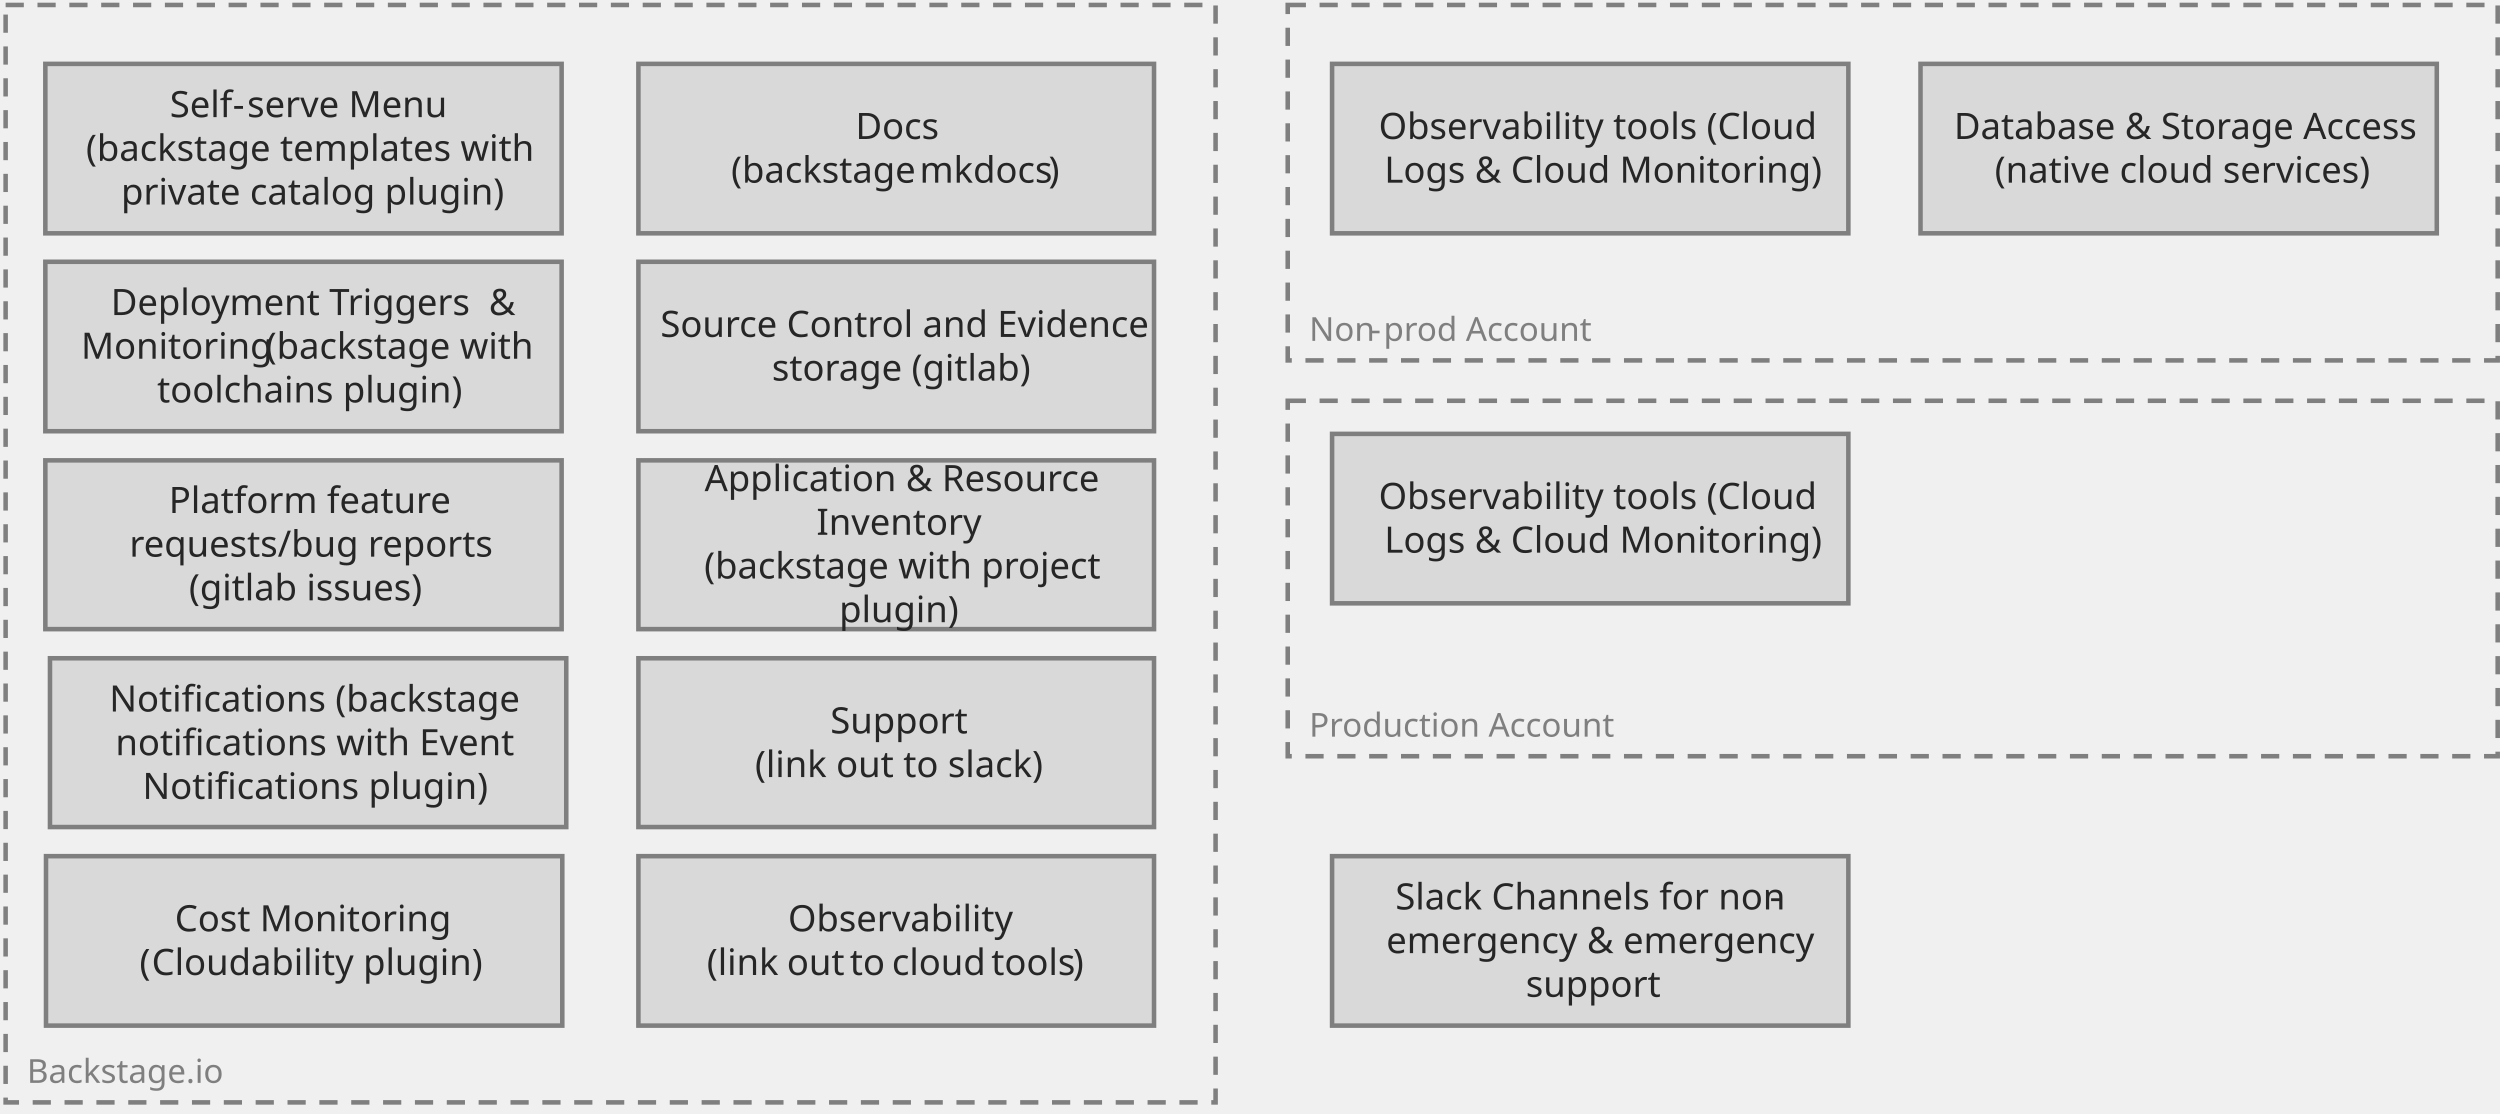
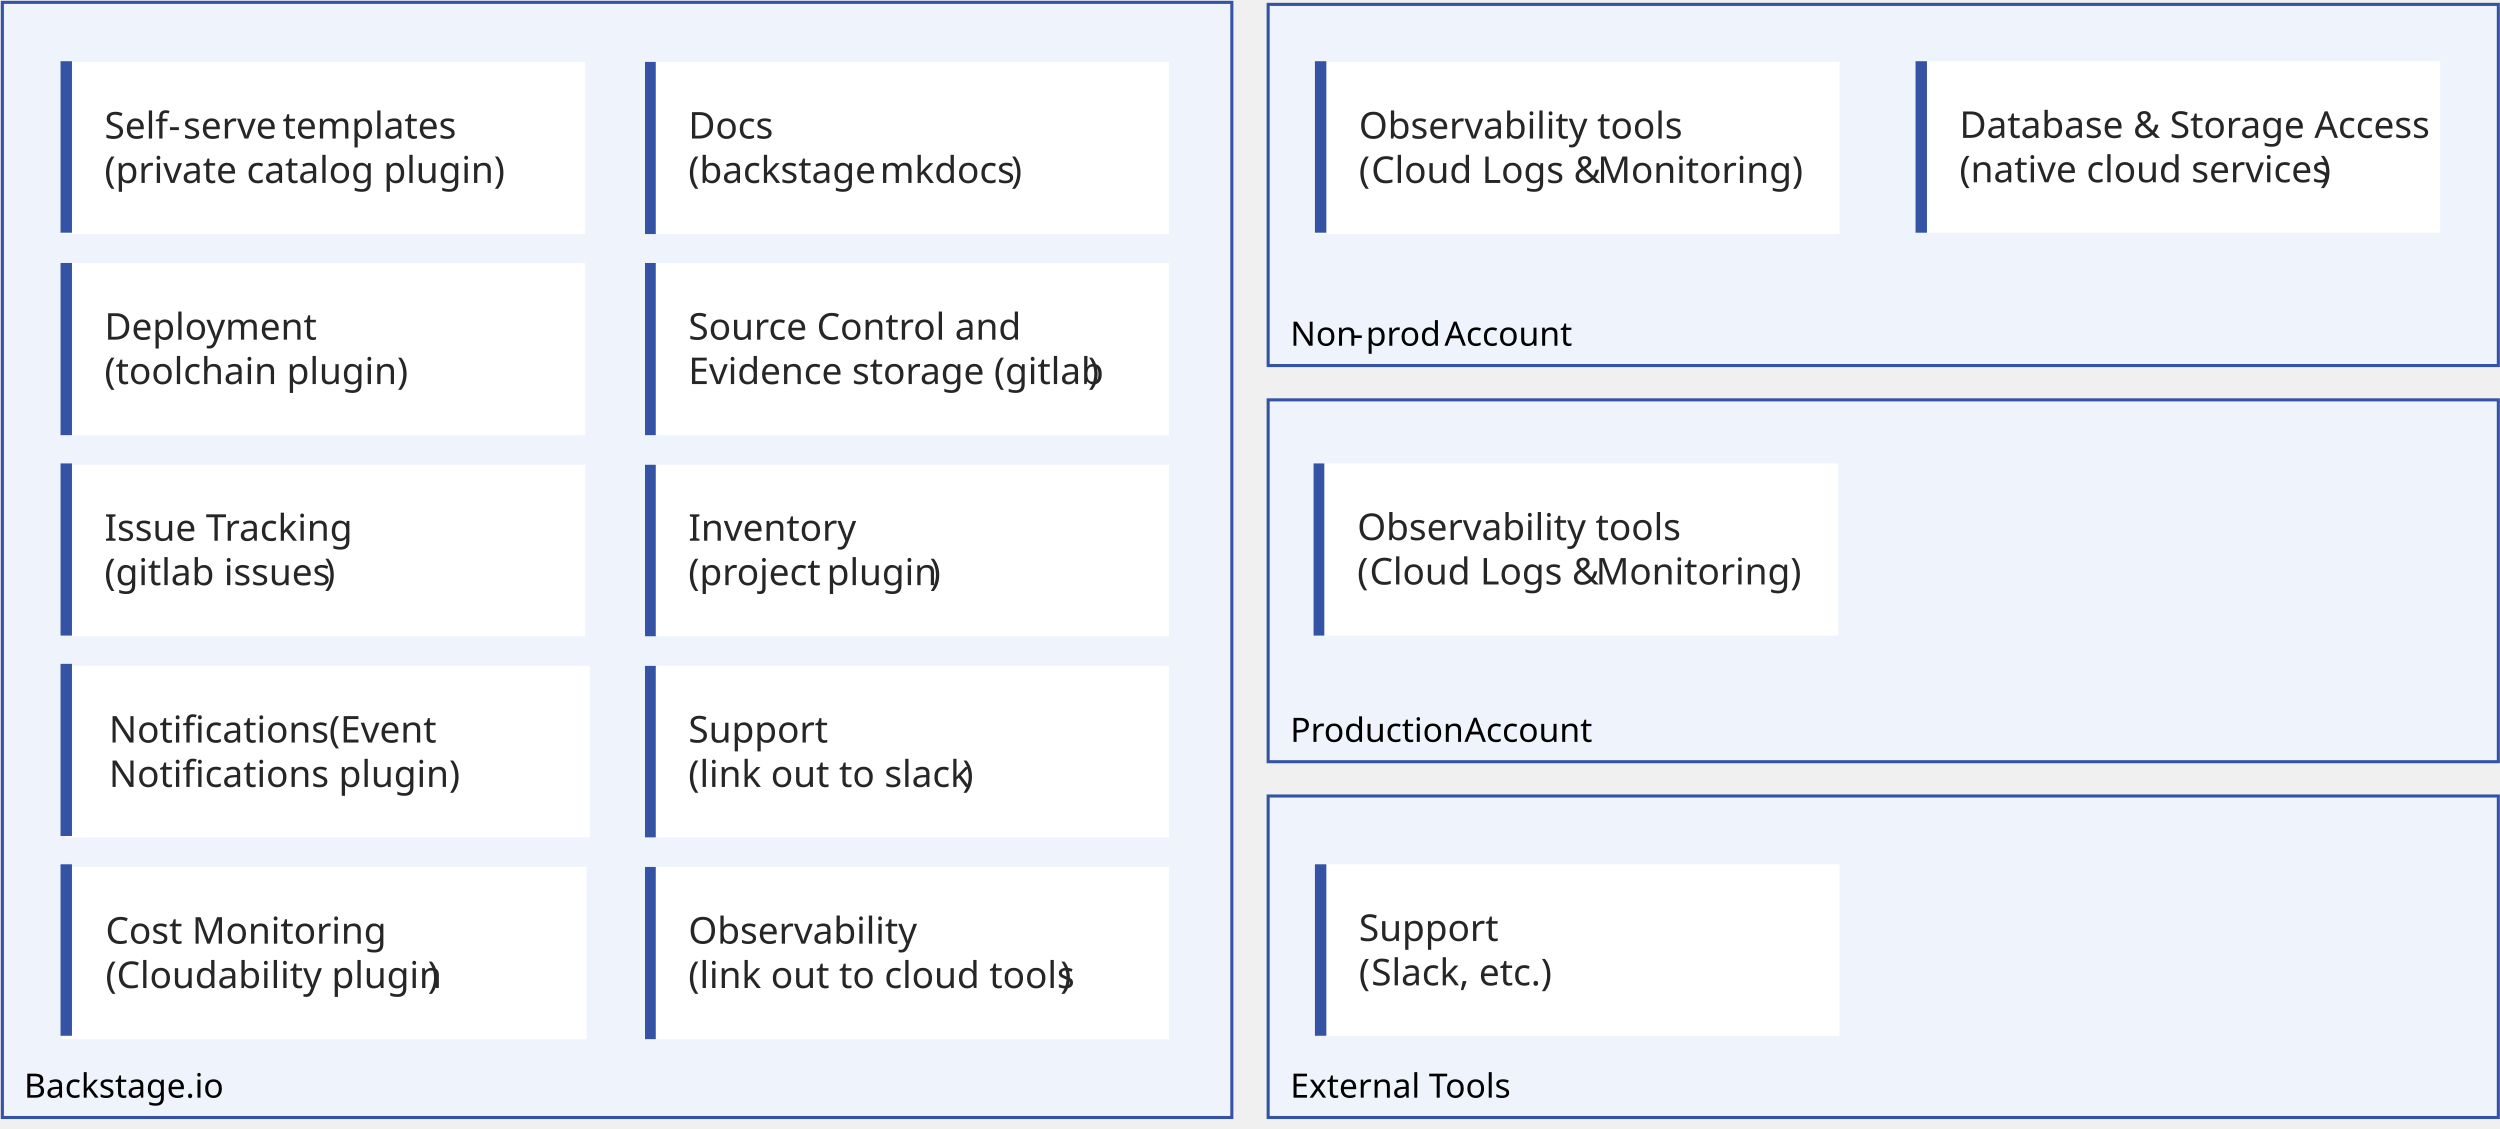
- <svg xmlns="http://www.w3.org/2000/svg" width="3777" height="1682" xml:space="preserve" overflow="hidden">
-   <g transform="translate(-242 -678)">
+ <svg xmlns="http://www.w3.org/2000/svg" width="3717" height="1678" xml:space="preserve" overflow="hidden">
+   <g transform="translate(-247 -682)">
    <g>
-       <rect x="310.5" y="774.5" width="780" height="256" stroke="#7F7F7F" stroke-width="6.875" stroke-linecap="butt" stroke-linejoin="miter" stroke-miterlimit="8" stroke-opacity="1" fill="#D9D9D9" fill-opacity="1" />
-       <text fill="#262626" fill-opacity="1" font-family="IBM Plex Sans,IBM Plex Sans_MSFontService,sans-serif" font-style="normal" font-variant="normal" font-weight="400" font-stretch="normal" font-size="55" text-anchor="start" direction="ltr" writing-mode="lr-tb" unicode-bidi="normal" text-decoration="none" transform="matrix(1 0 0 1 498.523 855)">Self</text>
-       <text fill="#262626" fill-opacity="1" font-family="IBM Plex Sans,IBM Plex Sans_MSFontService,sans-serif" font-style="normal" font-variant="normal" font-weight="400" font-stretch="normal" font-size="55" text-anchor="start" direction="ltr" writing-mode="lr-tb" unicode-bidi="normal" text-decoration="none" transform="matrix(1 0 0 1 593.627 855)">-</text>
-       <text fill="#262626" fill-opacity="1" font-family="IBM Plex Sans,IBM Plex Sans_MSFontService,sans-serif" font-style="normal" font-variant="normal" font-weight="400" font-stretch="normal" font-size="55" text-anchor="start" direction="ltr" writing-mode="lr-tb" unicode-bidi="normal" text-decoration="none" transform="matrix(1 0 0 1 615.398 855)">serve Menu</text>
-       <text fill="#262626" fill-opacity="1" font-family="IBM Plex Sans,IBM Plex Sans_MSFontService,sans-serif" font-style="normal" font-variant="normal" font-weight="400" font-stretch="normal" font-size="55" text-anchor="start" direction="ltr" writing-mode="lr-tb" unicode-bidi="normal" text-decoration="none" transform="matrix(1 0 0 1 371.908 921)">(backstage templates with </text>
-       <text fill="#262626" fill-opacity="1" font-family="IBM Plex Sans,IBM Plex Sans_MSFontService,sans-serif" font-style="normal" font-variant="normal" font-weight="400" font-stretch="normal" font-size="55" text-anchor="start" direction="ltr" writing-mode="lr-tb" unicode-bidi="normal" text-decoration="none" transform="matrix(1 0 0 1 424.914 987)">private catalog plugin)</text>
-       <rect x="310.5" y="1073.5" width="780" height="256" stroke="#7F7F7F" stroke-width="6.875" stroke-linecap="butt" stroke-linejoin="miter" stroke-miterlimit="8" stroke-opacity="1" fill="#D9D9D9" fill-opacity="1" />
-       <text fill="#262626" fill-opacity="1" font-family="IBM Plex Sans,IBM Plex Sans_MSFontService,sans-serif" font-style="normal" font-variant="normal" font-weight="400" font-stretch="normal" font-size="55" text-anchor="start" direction="ltr" writing-mode="lr-tb" unicode-bidi="normal" text-decoration="none" transform="matrix(1 0 0 1 409.446 1154)">Deployment Triggers  &amp; </text>
-       <text fill="#262626" fill-opacity="1" font-family="IBM Plex Sans,IBM Plex Sans_MSFontService,sans-serif" font-style="normal" font-variant="normal" font-weight="400" font-stretch="normal" font-size="55" text-anchor="start" direction="ltr" writing-mode="lr-tb" unicode-bidi="normal" text-decoration="none" transform="matrix(1 0 0 1 364.46 1220)">Monitoring </text>
-       <text fill="#262626" fill-opacity="1" font-family="IBM Plex Sans,IBM Plex Sans_MSFontService,sans-serif" font-style="normal" font-variant="normal" font-weight="400" font-stretch="normal" font-size="55" text-anchor="start" direction="ltr" writing-mode="lr-tb" unicode-bidi="normal" text-decoration="none" transform="matrix(1 0 0 1 643.471 1220)">(backstage with </text>
-       <text fill="#262626" fill-opacity="1" font-family="IBM Plex Sans,IBM Plex Sans_MSFontService,sans-serif" font-style="normal" font-variant="normal" font-weight="400" font-stretch="normal" font-size="55" text-anchor="start" direction="ltr" writing-mode="lr-tb" unicode-bidi="normal" text-decoration="none" transform="matrix(1 0 0 1 479.342 1286)">toolchains plugin)</text>
-       <rect x="317.5" y="1672.5" width="780" height="255" stroke="#7F7F7F" stroke-width="6.875" stroke-linecap="butt" stroke-linejoin="miter" stroke-miterlimit="8" stroke-opacity="1" fill="#D9D9D9" fill-opacity="1" />
-       <text fill="#262626" fill-opacity="1" font-family="IBM Plex Sans,IBM Plex Sans_MSFontService,sans-serif" font-style="normal" font-variant="normal" font-weight="400" font-stretch="normal" font-size="55" text-anchor="start" direction="ltr" writing-mode="lr-tb" unicode-bidi="normal" text-decoration="none" transform="matrix(1 0 0 1 407.202 1753)">Notifications (backstage </text>
-       <text fill="#262626" fill-opacity="1" font-family="IBM Plex Sans,IBM Plex Sans_MSFontService,sans-serif" font-style="normal" font-variant="normal" font-weight="400" font-stretch="normal" font-size="55" text-anchor="start" direction="ltr" writing-mode="lr-tb" unicode-bidi="normal" text-decoration="none" transform="matrix(1 0 0 1 416.369 1819)">notifications with Event </text>
-       <text fill="#262626" fill-opacity="1" font-family="IBM Plex Sans,IBM Plex Sans_MSFontService,sans-serif" font-style="normal" font-variant="normal" font-weight="400" font-stretch="normal" font-size="55" text-anchor="start" direction="ltr" writing-mode="lr-tb" unicode-bidi="normal" text-decoration="none" transform="matrix(1 0 0 1 457.344 1885)">Notifications plugin)</text>
-       <rect x="1206.5" y="1672.5" width="779" height="255" stroke="#7F7F7F" stroke-width="6.875" stroke-linecap="butt" stroke-linejoin="miter" stroke-miterlimit="8" stroke-opacity="1" fill="#D9D9D9" fill-opacity="1" />
-       <text fill="#262626" fill-opacity="1" font-family="IBM Plex Sans,IBM Plex Sans_MSFontService,sans-serif" font-style="normal" font-variant="normal" font-weight="400" font-stretch="normal" font-size="55" text-anchor="start" direction="ltr" writing-mode="lr-tb" unicode-bidi="normal" text-decoration="none" transform="matrix(1 0 0 1 1496.41 1786)">Support </text>
-       <text fill="#262626" fill-opacity="1" font-family="IBM Plex Sans,IBM Plex Sans_MSFontService,sans-serif" font-style="normal" font-variant="normal" font-weight="400" font-stretch="normal" font-size="55" text-anchor="start" direction="ltr" writing-mode="lr-tb" unicode-bidi="normal" text-decoration="none" transform="matrix(1 0 0 1 1382.67 1852)">(link out to slack)</text>
-       <rect x="1206.5" y="774.5" width="779" height="256" stroke="#7F7F7F" stroke-width="6.875" stroke-linecap="butt" stroke-linejoin="miter" stroke-miterlimit="8" stroke-opacity="1" fill="#D9D9D9" fill-opacity="1" />
-       <text fill="#262626" fill-opacity="1" font-family="IBM Plex Sans,IBM Plex Sans_MSFontService,sans-serif" font-style="normal" font-variant="normal" font-weight="400" font-stretch="normal" font-size="55" text-anchor="start" direction="ltr" writing-mode="lr-tb" unicode-bidi="normal" text-decoration="none" transform="matrix(1 0 0 1 1534.49 888)">Docs </text>
-       <text fill="#262626" fill-opacity="1" font-family="IBM Plex Sans,IBM Plex Sans_MSFontService,sans-serif" font-style="normal" font-variant="normal" font-weight="400" font-stretch="normal" font-size="55" text-anchor="start" direction="ltr" writing-mode="lr-tb" unicode-bidi="normal" text-decoration="none" transform="matrix(1 0 0 1 1346.58 954)">(backstage </text>
-       <text fill="#262626" fill-opacity="1" font-family="IBM Plex Sans,IBM Plex Sans_MSFontService,sans-serif" font-style="normal" font-variant="normal" font-weight="400" font-stretch="normal" font-size="55" text-anchor="start" direction="ltr" writing-mode="lr-tb" unicode-bidi="normal" text-decoration="none" transform="matrix(1 0 0 1 1631.32 954)">mkdocs</text>
-       <text fill="#262626" fill-opacity="1" font-family="IBM Plex Sans,IBM Plex Sans_MSFontService,sans-serif" font-style="normal" font-variant="normal" font-weight="400" font-stretch="normal" font-size="55" text-anchor="start" direction="ltr" writing-mode="lr-tb" unicode-bidi="normal" text-decoration="none" transform="matrix(1 0 0 1 1826.11 954)">)</text>
-       <rect x="310.5" y="1373.5" width="780" height="255" stroke="#7F7F7F" stroke-width="6.875" stroke-linecap="butt" stroke-linejoin="miter" stroke-miterlimit="8" stroke-opacity="1" fill="#D9D9D9" fill-opacity="1" />
-       <text fill="#262626" fill-opacity="1" font-family="IBM Plex Sans,IBM Plex Sans_MSFontService,sans-serif" font-style="normal" font-variant="normal" font-weight="400" font-stretch="normal" font-size="55" text-anchor="start" direction="ltr" writing-mode="lr-tb" unicode-bidi="normal" text-decoration="none" transform="matrix(1 0 0 1 497.09 1453)">Platform feature </text>
-       <text fill="#262626" fill-opacity="1" font-family="IBM Plex Sans,IBM Plex Sans_MSFontService,sans-serif" font-style="normal" font-variant="normal" font-weight="400" font-stretch="normal" font-size="55" text-anchor="start" direction="ltr" writing-mode="lr-tb" unicode-bidi="normal" text-decoration="none" transform="matrix(1 0 0 1 437.507 1519)">requests/bug reports </text>
-       <text fill="#262626" fill-opacity="1" font-family="IBM Plex Sans,IBM Plex Sans_MSFontService,sans-serif" font-style="normal" font-variant="normal" font-weight="400" font-stretch="normal" font-size="55" text-anchor="start" direction="ltr" writing-mode="lr-tb" unicode-bidi="normal" text-decoration="none" transform="matrix(1 0 0 1 527.455 1585)">(gitlab issues)</text>
-       <rect x="1206.5" y="1073.5" width="779" height="256" stroke="#7F7F7F" stroke-width="6.875" stroke-linecap="butt" stroke-linejoin="miter" stroke-miterlimit="8" stroke-opacity="1" fill="#D9D9D9" fill-opacity="1" />
-       <text fill="#262626" fill-opacity="1" font-family="IBM Plex Sans,IBM Plex Sans_MSFontService,sans-serif" font-style="normal" font-variant="normal" font-weight="400" font-stretch="normal" font-size="55" text-anchor="start" direction="ltr" writing-mode="lr-tb" unicode-bidi="normal" text-decoration="none" transform="matrix(1 0 0 1 1239.73 1187)">Source Control and Evidence </text>
-       <text fill="#262626" fill-opacity="1" font-family="IBM Plex Sans,IBM Plex Sans_MSFontService,sans-serif" font-style="normal" font-variant="normal" font-weight="400" font-stretch="normal" font-size="55" text-anchor="start" direction="ltr" writing-mode="lr-tb" unicode-bidi="normal" text-decoration="none" transform="matrix(1 0 0 1 1408.17 1253)">storage (gitlab)</text>
-       <rect x="2254.5" y="774.5" width="780" height="256" stroke="#7F7F7F" stroke-width="6.875" stroke-linecap="butt" stroke-linejoin="miter" stroke-miterlimit="8" stroke-opacity="1" fill="#D9D9D9" fill-opacity="1" />
-       <text fill="#262626" fill-opacity="1" font-family="IBM Plex Sans,IBM Plex Sans_MSFontService,sans-serif" font-style="normal" font-variant="normal" font-weight="400" font-stretch="normal" font-size="55" text-anchor="start" direction="ltr" writing-mode="lr-tb" unicode-bidi="normal" text-decoration="none" transform="matrix(1 0 0 1 2324.89 888)">Observability tools (Cloud </text>
-       <text fill="#262626" fill-opacity="1" font-family="IBM Plex Sans,IBM Plex Sans_MSFontService,sans-serif" font-style="normal" font-variant="normal" font-weight="400" font-stretch="normal" font-size="55" text-anchor="start" direction="ltr" writing-mode="lr-tb" unicode-bidi="normal" text-decoration="none" transform="matrix(1 0 0 1 2333.49 954)">Logs &amp; Cloud Monitoring)</text>
-       <rect x="250.5" y="685.5" width="1828" height="1658" stroke="#7F7F7F" stroke-width="6.875" stroke-linecap="butt" stroke-linejoin="miter" stroke-miterlimit="8" stroke-dasharray="27.5 20.625" stroke-opacity="1" fill="none" />
-       <text fill="#7F7F7F" fill-opacity="1" font-family="IBM Plex Sans,IBM Plex Sans_MSFontService,sans-serif" font-style="normal" font-variant="normal" font-weight="400" font-stretch="normal" font-size="50" text-anchor="start" direction="ltr" writing-mode="lr-tb" unicode-bidi="normal" text-decoration="none" transform="matrix(1 0 0 1 282.753 2314)">Backstage.io</text>
-       <rect x="2187.5" y="685.5" width="1828" height="537" stroke="#7F7F7F" stroke-width="6.875" stroke-linecap="butt" stroke-linejoin="miter" stroke-miterlimit="8" stroke-dasharray="27.5 20.625" stroke-opacity="1" fill="none" />
-       <text fill="#7F7F7F" fill-opacity="1" font-family="IBM Plex Sans,IBM Plex Sans_MSFontService,sans-serif" font-style="normal" font-variant="normal" font-weight="400" font-stretch="normal" font-size="50" text-anchor="start" direction="ltr" writing-mode="lr-tb" unicode-bidi="normal" text-decoration="none" transform="matrix(1 0 0 1 2219.92 1193)">Non</text>
-       <text fill="#7F7F7F" fill-opacity="1" font-family="IBM Plex Sans,IBM Plex Sans_MSFontService,sans-serif" font-style="normal" font-variant="normal" font-weight="400" font-stretch="normal" font-size="50" text-anchor="start" direction="ltr" writing-mode="lr-tb" unicode-bidi="normal" text-decoration="none" transform="matrix(1 0 0 1 2312.16 1193)">-</text>
-       <text fill="#7F7F7F" fill-opacity="1" font-family="IBM Plex Sans,IBM Plex Sans_MSFontService,sans-serif" font-style="normal" font-variant="normal" font-weight="400" font-stretch="normal" font-size="50" text-anchor="start" direction="ltr" writing-mode="lr-tb" unicode-bidi="normal" text-decoration="none" transform="matrix(1 0 0 1 2332.21 1193)">prod Account</text>
-       <rect x="3143.5" y="774.5" width="780" height="256" stroke="#7F7F7F" stroke-width="6.875" stroke-linecap="butt" stroke-linejoin="miter" stroke-miterlimit="8" stroke-opacity="1" fill="#D9D9D9" fill-opacity="1" />
-       <text fill="#262626" fill-opacity="1" font-family="IBM Plex Sans,IBM Plex Sans_MSFontService,sans-serif" font-style="normal" font-variant="normal" font-weight="400" font-stretch="normal" font-size="55" text-anchor="start" direction="ltr" writing-mode="lr-tb" unicode-bidi="normal" text-decoration="none" transform="matrix(1 0 0 1 3194.08 888)">Database &amp; Storage Access </text>
-       <text fill="#262626" fill-opacity="1" font-family="IBM Plex Sans,IBM Plex Sans_MSFontService,sans-serif" font-style="normal" font-variant="normal" font-weight="400" font-stretch="normal" font-size="55" text-anchor="start" direction="ltr" writing-mode="lr-tb" unicode-bidi="normal" text-decoration="none" transform="matrix(1 0 0 1 3255.66 954)">(native cloud services)</text>
-       <rect x="2187.5" y="1283.5" width="1828" height="537" stroke="#7F7F7F" stroke-width="6.875" stroke-linecap="butt" stroke-linejoin="miter" stroke-miterlimit="8" stroke-dasharray="27.5 20.625" stroke-opacity="1" fill="none" />
-       <text fill="#7F7F7F" fill-opacity="1" font-family="IBM Plex Sans,IBM Plex Sans_MSFontService,sans-serif" font-style="normal" font-variant="normal" font-weight="400" font-stretch="normal" font-size="50" text-anchor="start" direction="ltr" writing-mode="lr-tb" unicode-bidi="normal" text-decoration="none" transform="matrix(1 0 0 1 2219.92 1791)">Production Account</text>
-       <rect x="2254.5" y="1333.5" width="780" height="256" stroke="#7F7F7F" stroke-width="6.875" stroke-linecap="butt" stroke-linejoin="miter" stroke-miterlimit="8" stroke-opacity="1" fill="#D9D9D9" fill-opacity="1" />
-       <text fill="#262626" fill-opacity="1" font-family="IBM Plex Sans,IBM Plex Sans_MSFontService,sans-serif" font-style="normal" font-variant="normal" font-weight="400" font-stretch="normal" font-size="55" text-anchor="start" direction="ltr" writing-mode="lr-tb" unicode-bidi="normal" text-decoration="none" transform="matrix(1 0 0 1 2324.89 1447)">Observability tools (Cloud </text>
-       <text fill="#262626" fill-opacity="1" font-family="IBM Plex Sans,IBM Plex Sans_MSFontService,sans-serif" font-style="normal" font-variant="normal" font-weight="400" font-stretch="normal" font-size="55" text-anchor="start" direction="ltr" writing-mode="lr-tb" unicode-bidi="normal" text-decoration="none" transform="matrix(1 0 0 1 2333.49 1513)">Logs &amp; Cloud Monitoring)</text>
-       <rect x="311.5" y="1971.5" width="780" height="256" stroke="#7F7F7F" stroke-width="6.875" stroke-linecap="butt" stroke-linejoin="miter" stroke-miterlimit="8" stroke-opacity="1" fill="#D9D9D9" fill-opacity="1" />
-       <text fill="#262626" fill-opacity="1" font-family="IBM Plex Sans,IBM Plex Sans_MSFontService,sans-serif" font-style="normal" font-variant="normal" font-weight="400" font-stretch="normal" font-size="55" text-anchor="start" direction="ltr" writing-mode="lr-tb" unicode-bidi="normal" text-decoration="none" transform="matrix(1 0 0 1 506.088 2085)">Cost Monitoring </text>
-       <text fill="#262626" fill-opacity="1" font-family="IBM Plex Sans,IBM Plex Sans_MSFontService,sans-serif" font-style="normal" font-variant="normal" font-weight="400" font-stretch="normal" font-size="55" text-anchor="start" direction="ltr" writing-mode="lr-tb" unicode-bidi="normal" text-decoration="none" transform="matrix(1 0 0 1 452.807 2151)">(</text>
-       <text fill="#262626" fill-opacity="1" font-family="IBM Plex Sans,IBM Plex Sans_MSFontService,sans-serif" font-style="normal" font-variant="normal" font-weight="400" font-stretch="normal" font-size="55" text-anchor="start" direction="ltr" writing-mode="lr-tb" unicode-bidi="normal" text-decoration="none" transform="matrix(1 0 0 1 471.14 2151)">Cloudability plugin)</text>
-       <rect x="1206.5" y="1373.5" width="779" height="255" stroke="#7F7F7F" stroke-width="6.875" stroke-linecap="butt" stroke-linejoin="miter" stroke-miterlimit="8" stroke-opacity="1" fill="#D9D9D9" fill-opacity="1" />
-       <text fill="#262626" fill-opacity="1" font-family="IBM Plex Sans,IBM Plex Sans_MSFontService,sans-serif" font-style="normal" font-variant="normal" font-weight="400" font-stretch="normal" font-size="55" text-anchor="start" direction="ltr" writing-mode="lr-tb" unicode-bidi="normal" text-decoration="none" transform="matrix(1 0 0 1 1306.47 1420)">Application &amp; Resource </text>
-       <text fill="#262626" fill-opacity="1" font-family="IBM Plex Sans,IBM Plex Sans_MSFontService,sans-serif" font-style="normal" font-variant="normal" font-weight="400" font-stretch="normal" font-size="55" text-anchor="start" direction="ltr" writing-mode="lr-tb" unicode-bidi="normal" text-decoration="none" transform="matrix(1 0 0 1 1475.48 1486)">Inventory</text>
-       <text fill="#262626" fill-opacity="1" font-family="IBM Plex Sans,IBM Plex Sans_MSFontService,sans-serif" font-style="normal" font-variant="normal" font-weight="400" font-stretch="normal" font-size="55" text-anchor="start" direction="ltr" writing-mode="lr-tb" unicode-bidi="normal" text-decoration="none" transform="matrix(1 0 0 1 1305.9 1552)">(backstage with project </text>
-       <text fill="#262626" fill-opacity="1" font-family="IBM Plex Sans,IBM Plex Sans_MSFontService,sans-serif" font-style="normal" font-variant="normal" font-weight="400" font-stretch="normal" font-size="55" text-anchor="start" direction="ltr" writing-mode="lr-tb" unicode-bidi="normal" text-decoration="none" transform="matrix(1 0 0 1 1509.86 1618)">plugin)</text>
-       <rect x="1206.5" y="1971.5" width="779" height="256" stroke="#7F7F7F" stroke-width="6.875" stroke-linecap="butt" stroke-linejoin="miter" stroke-miterlimit="8" stroke-opacity="1" fill="#D9D9D9" fill-opacity="1" />
-       <text fill="#262626" fill-opacity="1" font-family="IBM Plex Sans,IBM Plex Sans_MSFontService,sans-serif" font-style="normal" font-variant="normal" font-weight="400" font-stretch="normal" font-size="55" text-anchor="start" direction="ltr" writing-mode="lr-tb" unicode-bidi="normal" text-decoration="none" transform="matrix(1 0 0 1 1432.51 2085)">Observability</text>
-       <text fill="#262626" fill-opacity="1" font-family="IBM Plex Sans,IBM Plex Sans_MSFontService,sans-serif" font-style="normal" font-variant="normal" font-weight="400" font-stretch="normal" font-size="55" text-anchor="start" direction="ltr" writing-mode="lr-tb" unicode-bidi="normal" text-decoration="none" transform="matrix(1 0 0 1 1309.91 2151)">(link</text>
-       <text fill="#262626" fill-opacity="1" font-family="IBM Plex Sans,IBM Plex Sans_MSFontService,sans-serif" font-style="normal" font-variant="normal" font-weight="400" font-stretch="normal" font-size="55" text-anchor="start" direction="ltr" writing-mode="lr-tb" unicode-bidi="normal" text-decoration="none" transform="matrix(1 0 0 1 1430.8 2151)">out</text>
-       <text fill="#262626" fill-opacity="1" font-family="IBM Plex Sans,IBM Plex Sans_MSFontService,sans-serif" font-style="normal" font-variant="normal" font-weight="400" font-stretch="normal" font-size="55" text-anchor="start" direction="ltr" writing-mode="lr-tb" unicode-bidi="normal" text-decoration="none" transform="matrix(1 0 0 1 1525.9 2151)">to</text>
-       <text fill="#262626" fill-opacity="1" font-family="IBM Plex Sans,IBM Plex Sans_MSFontService,sans-serif" font-style="normal" font-variant="normal" font-weight="400" font-stretch="normal" font-size="55" text-anchor="start" direction="ltr" writing-mode="lr-tb" unicode-bidi="normal" text-decoration="none" transform="matrix(1 0 0 1 1589.49 2151)">cloud</text>
-       <text fill="#262626" fill-opacity="1" font-family="IBM Plex Sans,IBM Plex Sans_MSFontService,sans-serif" font-style="normal" font-variant="normal" font-weight="400" font-stretch="normal" font-size="55" text-anchor="start" direction="ltr" writing-mode="lr-tb" unicode-bidi="normal" text-decoration="none" transform="matrix(1 0 0 1 1739.6 2151)">tools</text>
-       <text fill="#262626" fill-opacity="1" font-family="IBM Plex Sans,IBM Plex Sans_MSFontService,sans-serif" font-style="normal" font-variant="normal" font-weight="400" font-stretch="normal" font-size="55" text-anchor="start" direction="ltr" writing-mode="lr-tb" unicode-bidi="normal" text-decoration="none" transform="matrix(1 0 0 1 1862.78 2151)">)</text>
-       <rect x="2254.5" y="1971.5" width="780" height="256" stroke="#7F7F7F" stroke-width="6.875" stroke-linecap="butt" stroke-linejoin="miter" stroke-miterlimit="8" stroke-opacity="1" fill="#D9D9D9" fill-opacity="1" />
-       <text fill="#262626" fill-opacity="1" font-family="IBM Plex Sans,IBM Plex Sans_MSFontService,sans-serif" font-style="normal" font-variant="normal" font-weight="400" font-stretch="normal" font-size="55" text-anchor="start" direction="ltr" writing-mode="lr-tb" unicode-bidi="normal" text-decoration="none" transform="matrix(1 0 0 1 2350.1 2052)">Slack Channels for non</text>
-       <text fill="#262626" fill-opacity="1" font-family="IBM Plex Sans,IBM Plex Sans_MSFontService,sans-serif" font-style="normal" font-variant="normal" font-weight="400" font-stretch="normal" font-size="55" text-anchor="start" direction="ltr" writing-mode="lr-tb" unicode-bidi="normal" text-decoration="none" transform="matrix(1 0 0 1 2915.57 2052)">-</text>
-       <text fill="#262626" fill-opacity="1" font-family="IBM Plex Sans,IBM Plex Sans_MSFontService,sans-serif" font-style="normal" font-variant="normal" font-weight="400" font-stretch="normal" font-size="55" text-anchor="start" direction="ltr" writing-mode="lr-tb" unicode-bidi="normal" text-decoration="none" transform="matrix(1 0 0 1 2336.35 2118)">emergency &amp; emergency </text>
-       <text fill="#262626" fill-opacity="1" font-family="IBM Plex Sans,IBM Plex Sans_MSFontService,sans-serif" font-style="normal" font-variant="normal" font-weight="400" font-stretch="normal" font-size="55" text-anchor="start" direction="ltr" writing-mode="lr-tb" unicode-bidi="normal" text-decoration="none" transform="matrix(1 0 0 1 2547.18 2184)">support</text>
+       <rect x="2132.5" y="1865.5" width="1829" height="478" stroke="#3453A4" stroke-width="4.583" stroke-linecap="butt" stroke-linejoin="miter" stroke-miterlimit="8" stroke-opacity="1" fill="#EFF4FC" fill-opacity="1" />
+       <text fill="#000000" fill-opacity="1" font-family="IBM Plex Sans,IBM Plex Sans_MSFontService,sans-serif" font-style="normal" font-variant="normal" font-weight="400" font-stretch="normal" font-size="50" text-anchor="start" direction="ltr" writing-mode="lr-tb" unicode-bidi="normal" text-decoration="none" transform="matrix(1 0 0 1 2165.42 2314)">External Tools</text>
+       <rect x="2132.5" y="1276.5" width="1829" height="538" stroke="#3453A4" stroke-width="4.583" stroke-linecap="butt" stroke-linejoin="miter" stroke-miterlimit="8" stroke-opacity="1" fill="#EFF4FC" fill-opacity="1" />
+       <text fill="#000000" fill-opacity="1" font-family="IBM Plex Sans,IBM Plex Sans_MSFontService,sans-serif" font-style="normal" font-variant="normal" font-weight="400" font-stretch="normal" font-size="50" text-anchor="start" direction="ltr" writing-mode="lr-tb" unicode-bidi="normal" text-decoration="none" transform="matrix(1 0 0 1 2165.42 1785)">Production </text>
+       <text fill="#000000" fill-opacity="1" font-family="IBM Plex Sans,IBM Plex Sans_MSFontService,sans-serif" font-style="normal" font-variant="normal" font-weight="400" font-stretch="normal" font-size="50" text-anchor="start" direction="ltr" writing-mode="lr-tb" unicode-bidi="normal" text-decoration="none" transform="matrix(1 0 0 1 2424.38 1785)">Account</text>
+       <rect x="2132.5" y="688.5" width="1829" height="537" stroke="#3453A4" stroke-width="4.583" stroke-linecap="butt" stroke-linejoin="miter" stroke-miterlimit="8" stroke-opacity="1" fill="#EFF4FC" fill-opacity="1" />
+       <text fill="#000000" fill-opacity="1" font-family="IBM Plex Sans,IBM Plex Sans_MSFontService,sans-serif" font-style="normal" font-variant="normal" font-weight="400" font-stretch="normal" font-size="50" text-anchor="start" direction="ltr" writing-mode="lr-tb" unicode-bidi="normal" text-decoration="none" transform="matrix(1 0 0 1 2165.42 1196)">Non</text>
+       <text fill="#000000" fill-opacity="1" font-family="IBM Plex Sans,IBM Plex Sans_MSFontService,sans-serif" font-style="normal" font-variant="normal" font-weight="400" font-stretch="normal" font-size="50" text-anchor="start" direction="ltr" writing-mode="lr-tb" unicode-bidi="normal" text-decoration="none" transform="matrix(1 0 0 1 2257.66 1196)">-</text>
+       <text fill="#000000" fill-opacity="1" font-family="IBM Plex Sans,IBM Plex Sans_MSFontService,sans-serif" font-style="normal" font-variant="normal" font-weight="400" font-stretch="normal" font-size="50" text-anchor="start" direction="ltr" writing-mode="lr-tb" unicode-bidi="normal" text-decoration="none" transform="matrix(1 0 0 1 2277.71 1196)">prod </text>
+       <text fill="#000000" fill-opacity="1" font-family="IBM Plex Sans,IBM Plex Sans_MSFontService,sans-serif" font-style="normal" font-variant="normal" font-weight="400" font-stretch="normal" font-size="50" text-anchor="start" direction="ltr" writing-mode="lr-tb" unicode-bidi="normal" text-decoration="none" transform="matrix(1 0 0 1 2394.58 1196)">Account</text>
+       <rect x="250.5" y="685.5" width="1828" height="1658" stroke="#3453A4" stroke-width="4.583" stroke-linecap="butt" stroke-linejoin="miter" stroke-miterlimit="8" stroke-opacity="1" fill="#EFF4FC" fill-opacity="1" />
+       <text fill="#000000" fill-opacity="1" font-family="IBM Plex Sans,IBM Plex Sans_MSFontService,sans-serif" font-style="normal" font-variant="normal" font-weight="400" font-stretch="normal" font-size="50" text-anchor="start" direction="ltr" writing-mode="lr-tb" unicode-bidi="normal" text-decoration="none" transform="matrix(1 0 0 1 282.753 2314)">Backstage.io</text>
+       <rect x="337" y="774" width="780" height="256" fill="#FFFFFF" fill-opacity="1" />
+       <text fill="#262626" fill-opacity="1" font-family="IBM Plex Sans,IBM Plex Sans_MSFontService,sans-serif" font-style="normal" font-variant="normal" font-weight="400" font-stretch="normal" font-size="55" text-anchor="start" direction="ltr" writing-mode="lr-tb" unicode-bidi="normal" text-decoration="none" transform="matrix(1 0 0 1 402.39 888)">Self</text>
+       <text fill="#262626" fill-opacity="1" font-family="IBM Plex Sans,IBM Plex Sans_MSFontService,sans-serif" font-style="normal" font-variant="normal" font-weight="400" font-stretch="normal" font-size="55" text-anchor="start" direction="ltr" writing-mode="lr-tb" unicode-bidi="normal" text-decoration="none" transform="matrix(1 0 0 1 497.494 888)">-</text>
+       <text fill="#262626" fill-opacity="1" font-family="IBM Plex Sans,IBM Plex Sans_MSFontService,sans-serif" font-style="normal" font-variant="normal" font-weight="400" font-stretch="normal" font-size="55" text-anchor="start" direction="ltr" writing-mode="lr-tb" unicode-bidi="normal" text-decoration="none" transform="matrix(1 0 0 1 519.265 888)">serve </text>
+       <text fill="#262626" fill-opacity="1" font-family="IBM Plex Sans,IBM Plex Sans_MSFontService,sans-serif" font-style="normal" font-variant="normal" font-weight="400" font-stretch="normal" font-size="55" text-anchor="start" direction="ltr" writing-mode="lr-tb" unicode-bidi="normal" text-decoration="none" transform="matrix(1 0 0 1 667.077 888)">templates</text>
+       <text fill="#262626" fill-opacity="1" font-family="IBM Plex Sans,IBM Plex Sans_MSFontService,sans-serif" font-style="normal" font-variant="normal" font-weight="400" font-stretch="normal" font-size="55" text-anchor="start" direction="ltr" writing-mode="lr-tb" unicode-bidi="normal" text-decoration="none" transform="matrix(1 0 0 1 402.39 954)">(private catalog plugin)</text>
+       <rect x="337" y="1073" width="780" height="256" fill="#FFFFFF" fill-opacity="1" />
+       <text fill="#262626" fill-opacity="1" font-family="IBM Plex Sans,IBM Plex Sans_MSFontService,sans-serif" font-style="normal" font-variant="normal" font-weight="400" font-stretch="normal" font-size="55" text-anchor="start" direction="ltr" writing-mode="lr-tb" unicode-bidi="normal" text-decoration="none" transform="matrix(1 0 0 1 402.39 1187)">Deployment </text>
+       <text fill="#262626" fill-opacity="1" font-family="IBM Plex Sans,IBM Plex Sans_MSFontService,sans-serif" font-style="normal" font-variant="normal" font-weight="400" font-stretch="normal" font-size="55" text-anchor="start" direction="ltr" writing-mode="lr-tb" unicode-bidi="normal" text-decoration="none" transform="matrix(1 0 0 1 402.39 1253)">(toolchain plugin)</text>
+       <rect x="344" y="1672" width="780" height="255" fill="#FFFFFF" fill-opacity="1" />
+       <text fill="#262626" fill-opacity="1" font-family="IBM Plex Sans,IBM Plex Sans_MSFontService,sans-serif" font-style="normal" font-variant="normal" font-weight="400" font-stretch="normal" font-size="55" text-anchor="start" direction="ltr" writing-mode="lr-tb" unicode-bidi="normal" text-decoration="none" transform="matrix(1 0 0 1 409.038 1786)">Notifications </text>
+       <text fill="#262626" fill-opacity="1" font-family="IBM Plex Sans,IBM Plex Sans_MSFontService,sans-serif" font-style="normal" font-variant="normal" font-weight="400" font-stretch="normal" font-size="55" text-anchor="start" direction="ltr" writing-mode="lr-tb" unicode-bidi="normal" text-decoration="none" transform="matrix(1 0 0 1 736.174 1786)">(Event </text>
+       <text fill="#262626" fill-opacity="1" font-family="IBM Plex Sans,IBM Plex Sans_MSFontService,sans-serif" font-style="normal" font-variant="normal" font-weight="400" font-stretch="normal" font-size="55" text-anchor="start" direction="ltr" writing-mode="lr-tb" unicode-bidi="normal" text-decoration="none" transform="matrix(1 0 0 1 409.038 1852)">Notifications plugin)</text>
+       <rect x="1206" y="1672" width="779" height="255" fill="#FFFFFF" fill-opacity="1" />
+       <text fill="#262626" fill-opacity="1" font-family="IBM Plex Sans,IBM Plex Sans_MSFontService,sans-serif" font-style="normal" font-variant="normal" font-weight="400" font-stretch="normal" font-size="55" text-anchor="start" direction="ltr" writing-mode="lr-tb" unicode-bidi="normal" text-decoration="none" transform="matrix(1 0 0 1 1270.5 1786)">Support </text>
+       <text fill="#262626" fill-opacity="1" font-family="IBM Plex Sans,IBM Plex Sans_MSFontService,sans-serif" font-style="normal" font-variant="normal" font-weight="400" font-stretch="normal" font-size="55" text-anchor="start" direction="ltr" writing-mode="lr-tb" unicode-bidi="normal" text-decoration="none" transform="matrix(1 0 0 1 1270.5 1852)">(link out to slack</text>
+       <text fill="#262626" fill-opacity="1" font-family="IBM Plex Sans,IBM Plex Sans_MSFontService,sans-serif" font-style="normal" font-variant="normal" font-weight="400" font-stretch="normal" font-size="55" text-anchor="start" direction="ltr" writing-mode="lr-tb" unicode-bidi="normal" text-decoration="none" transform="matrix(1 0 0 1 1677.84 1852)">)</text>
+       <rect x="1206" y="774" width="779" height="256" fill="#FFFFFF" fill-opacity="1" />
+       <text fill="#262626" fill-opacity="1" font-family="IBM Plex Sans,IBM Plex Sans_MSFontService,sans-serif" font-style="normal" font-variant="normal" font-weight="400" font-stretch="normal" font-size="55" text-anchor="start" direction="ltr" writing-mode="lr-tb" unicode-bidi="normal" text-decoration="none" transform="matrix(1 0 0 1 1270.5 888)">Docs </text>
+       <text fill="#262626" fill-opacity="1" font-family="IBM Plex Sans,IBM Plex Sans_MSFontService,sans-serif" font-style="normal" font-variant="normal" font-weight="400" font-stretch="normal" font-size="55" text-anchor="start" direction="ltr" writing-mode="lr-tb" unicode-bidi="normal" text-decoration="none" transform="matrix(1 0 0 1 1270.5 954)">(backstage </text>
+       <text fill="#262626" fill-opacity="1" font-family="IBM Plex Sans,IBM Plex Sans_MSFontService,sans-serif" font-style="normal" font-variant="normal" font-weight="400" font-stretch="normal" font-size="55" text-anchor="start" direction="ltr" writing-mode="lr-tb" unicode-bidi="normal" text-decoration="none" transform="matrix(1 0 0 1 1555.24 954)">mkdocs</text>
+       <text fill="#262626" fill-opacity="1" font-family="IBM Plex Sans,IBM Plex Sans_MSFontService,sans-serif" font-style="normal" font-variant="normal" font-weight="400" font-stretch="normal" font-size="55" text-anchor="start" direction="ltr" writing-mode="lr-tb" unicode-bidi="normal" text-decoration="none" transform="matrix(1 0 0 1 1750.03 954)">)</text>
+       <rect x="337" y="1373" width="780" height="255" fill="#FFFFFF" fill-opacity="1" />
+       <text fill="#262626" fill-opacity="1" font-family="IBM Plex Sans,IBM Plex Sans_MSFontService,sans-serif" font-style="normal" font-variant="normal" font-weight="400" font-stretch="normal" font-size="55" text-anchor="start" direction="ltr" writing-mode="lr-tb" unicode-bidi="normal" text-decoration="none" transform="matrix(1 0 0 1 402.39 1486)">Issue Tracking</text>
+       <text fill="#262626" fill-opacity="1" font-family="IBM Plex Sans,IBM Plex Sans_MSFontService,sans-serif" font-style="normal" font-variant="normal" font-weight="400" font-stretch="normal" font-size="55" text-anchor="start" direction="ltr" writing-mode="lr-tb" unicode-bidi="normal" text-decoration="none" transform="matrix(1 0 0 1 402.39 1552)">(gitlab issues</text>
+       <text fill="#262626" fill-opacity="1" font-family="IBM Plex Sans,IBM Plex Sans_MSFontService,sans-serif" font-style="normal" font-variant="normal" font-weight="400" font-stretch="normal" font-size="55" text-anchor="start" direction="ltr" writing-mode="lr-tb" unicode-bidi="normal" text-decoration="none" transform="matrix(1 0 0 1 728.952 1552)">)</text>
+       <rect x="1206" y="1073" width="779" height="256" fill="#FFFFFF" fill-opacity="1" />
+       <text fill="#262626" fill-opacity="1" font-family="IBM Plex Sans,IBM Plex Sans_MSFontService,sans-serif" font-style="normal" font-variant="normal" font-weight="400" font-stretch="normal" font-size="55" text-anchor="start" direction="ltr" writing-mode="lr-tb" unicode-bidi="normal" text-decoration="none" transform="matrix(1 0 0 1 1270.5 1187)">Source Control and </text>
+       <text fill="#262626" fill-opacity="1" font-family="IBM Plex Sans,IBM Plex Sans_MSFontService,sans-serif" font-style="normal" font-variant="normal" font-weight="400" font-stretch="normal" font-size="55" text-anchor="start" direction="ltr" writing-mode="lr-tb" unicode-bidi="normal" text-decoration="none" transform="matrix(1 0 0 1 1270.5 1253)">Evidence storage (gitlab</text>
+       <text fill="#262626" fill-opacity="1" font-family="IBM Plex Sans,IBM Plex Sans_MSFontService,sans-serif" font-style="normal" font-variant="normal" font-weight="400" font-stretch="normal" font-size="55" text-anchor="start" direction="ltr" writing-mode="lr-tb" unicode-bidi="normal" text-decoration="none" transform="matrix(1 0 0 1 1864.61 1253)">)</text>
+       <rect x="2202" y="774" width="780" height="256" fill="#FFFFFF" fill-opacity="1" />
+       <text fill="#262626" fill-opacity="1" font-family="IBM Plex Sans,IBM Plex Sans_MSFontService,sans-serif" font-style="normal" font-variant="normal" font-weight="400" font-stretch="normal" font-size="55" text-anchor="start" direction="ltr" writing-mode="lr-tb" unicode-bidi="normal" text-decoration="none" transform="matrix(1 0 0 1 2267.39 888)">Observability tools </text>
+       <text fill="#262626" fill-opacity="1" font-family="IBM Plex Sans,IBM Plex Sans_MSFontService,sans-serif" font-style="normal" font-variant="normal" font-weight="400" font-stretch="normal" font-size="55" text-anchor="start" direction="ltr" writing-mode="lr-tb" unicode-bidi="normal" text-decoration="none" transform="matrix(1 0 0 1 2267.39 954)">(</text>
+       <text fill="#262626" fill-opacity="1" font-family="IBM Plex Sans,IBM Plex Sans_MSFontService,sans-serif" font-style="normal" font-variant="normal" font-weight="400" font-stretch="normal" font-size="55" text-anchor="start" direction="ltr" writing-mode="lr-tb" unicode-bidi="normal" text-decoration="none" transform="matrix(1 0 0 1 2285.73 954)">Cloud Logs &amp; </text>
+       <text fill="#262626" fill-opacity="1" font-family="IBM Plex Sans,IBM Plex Sans_MSFontService,sans-serif" font-style="normal" font-variant="normal" font-weight="400" font-stretch="normal" font-size="55" text-anchor="start" direction="ltr" writing-mode="lr-tb" unicode-bidi="normal" text-decoration="none" transform="matrix(1 0 0 1 2622.03 954)">Monitoring)</text>
+       <rect x="3095" y="773" width="780" height="255" fill="#FFFFFF" fill-opacity="1" />
+       <text fill="#262626" fill-opacity="1" font-family="IBM Plex Sans,IBM Plex Sans_MSFontService,sans-serif" font-style="normal" font-variant="normal" font-weight="400" font-stretch="normal" font-size="55" text-anchor="start" direction="ltr" writing-mode="lr-tb" unicode-bidi="normal" text-decoration="none" transform="matrix(1 0 0 1 3160.42 887)">Database &amp; Storage Access </text>
+       <text fill="#262626" fill-opacity="1" font-family="IBM Plex Sans,IBM Plex Sans_MSFontService,sans-serif" font-style="normal" font-variant="normal" font-weight="400" font-stretch="normal" font-size="55" text-anchor="start" direction="ltr" writing-mode="lr-tb" unicode-bidi="normal" text-decoration="none" transform="matrix(1 0 0 1 3160.42 953)">(native cloud services</text>
+       <text fill="#262626" fill-opacity="1" font-family="IBM Plex Sans,IBM Plex Sans_MSFontService,sans-serif" font-style="normal" font-variant="normal" font-weight="400" font-stretch="normal" font-size="55" text-anchor="start" direction="ltr" writing-mode="lr-tb" unicode-bidi="normal" text-decoration="none" transform="matrix(1 0 0 1 3696.1 953)">)</text>
+       <rect x="2200" y="1371" width="780" height="256" fill="#FFFFFF" fill-opacity="1" />
+       <text fill="#262626" fill-opacity="1" font-family="IBM Plex Sans,IBM Plex Sans_MSFontService,sans-serif" font-style="normal" font-variant="normal" font-weight="400" font-stretch="normal" font-size="55" text-anchor="start" direction="ltr" writing-mode="lr-tb" unicode-bidi="normal" text-decoration="none" transform="matrix(1 0 0 1 2264.96 1485)">Observability tools </text>
+       <text fill="#262626" fill-opacity="1" font-family="IBM Plex Sans,IBM Plex Sans_MSFontService,sans-serif" font-style="normal" font-variant="normal" font-weight="400" font-stretch="normal" font-size="55" text-anchor="start" direction="ltr" writing-mode="lr-tb" unicode-bidi="normal" text-decoration="none" transform="matrix(1 0 0 1 2264.96 1551)">(</text>
+       <text fill="#262626" fill-opacity="1" font-family="IBM Plex Sans,IBM Plex Sans_MSFontService,sans-serif" font-style="normal" font-variant="normal" font-weight="400" font-stretch="normal" font-size="55" text-anchor="start" direction="ltr" writing-mode="lr-tb" unicode-bidi="normal" text-decoration="none" transform="matrix(1 0 0 1 2283.29 1551)">Cloud Logs &amp; </text>
+       <text fill="#262626" fill-opacity="1" font-family="IBM Plex Sans,IBM Plex Sans_MSFontService,sans-serif" font-style="normal" font-variant="normal" font-weight="400" font-stretch="normal" font-size="55" text-anchor="start" direction="ltr" writing-mode="lr-tb" unicode-bidi="normal" text-decoration="none" transform="matrix(1 0 0 1 2619.6 1551)">Monitoring)</text>
+       <rect x="339" y="1971" width="780" height="256" fill="#FFFFFF" fill-opacity="1" />
+       <text fill="#262626" fill-opacity="1" font-family="IBM Plex Sans,IBM Plex Sans_MSFontService,sans-serif" font-style="normal" font-variant="normal" font-weight="400" font-stretch="normal" font-size="55" text-anchor="start" direction="ltr" writing-mode="lr-tb" unicode-bidi="normal" text-decoration="none" transform="matrix(1 0 0 1 403.94 2085)">Cost Monitoring </text>
+       <text fill="#262626" fill-opacity="1" font-family="IBM Plex Sans,IBM Plex Sans_MSFontService,sans-serif" font-style="normal" font-variant="normal" font-weight="400" font-stretch="normal" font-size="55" text-anchor="start" direction="ltr" writing-mode="lr-tb" unicode-bidi="normal" text-decoration="none" transform="matrix(1 0 0 1 403.94 2151)">(Cloudability plugin</text>
+       <text fill="#262626" fill-opacity="1" font-family="IBM Plex Sans,IBM Plex Sans_MSFontService,sans-serif" font-style="normal" font-variant="normal" font-weight="400" font-stretch="normal" font-size="55" text-anchor="start" direction="ltr" writing-mode="lr-tb" unicode-bidi="normal" text-decoration="none" transform="matrix(1 0 0 1 882.898 2151)">)</text>
+       <rect x="1206" y="1373" width="779" height="255" fill="#FFFFFF" fill-opacity="1" />
+       <text fill="#262626" fill-opacity="1" font-family="IBM Plex Sans,IBM Plex Sans_MSFontService,sans-serif" font-style="normal" font-variant="normal" font-weight="400" font-stretch="normal" font-size="55" text-anchor="start" direction="ltr" writing-mode="lr-tb" unicode-bidi="normal" text-decoration="none" transform="matrix(1 0 0 1 1270.5 1486)">Inventory</text>
+       <text fill="#262626" fill-opacity="1" font-family="IBM Plex Sans,IBM Plex Sans_MSFontService,sans-serif" font-style="normal" font-variant="normal" font-weight="400" font-stretch="normal" font-size="55" text-anchor="start" direction="ltr" writing-mode="lr-tb" unicode-bidi="normal" text-decoration="none" transform="matrix(1 0 0 1 1270.5 1552)">(project </text>
+       <text fill="#262626" fill-opacity="1" font-family="IBM Plex Sans,IBM Plex Sans_MSFontService,sans-serif" font-style="normal" font-variant="normal" font-weight="400" font-stretch="normal" font-size="55" text-anchor="start" direction="ltr" writing-mode="lr-tb" unicode-bidi="normal" text-decoration="none" transform="matrix(1 0 0 1 1476.17 1552)">plugin</text>
+       <text fill="#262626" fill-opacity="1" font-family="IBM Plex Sans,IBM Plex Sans_MSFontService,sans-serif" font-style="normal" font-variant="normal" font-weight="400" font-stretch="normal" font-size="55" text-anchor="start" direction="ltr" writing-mode="lr-tb" unicode-bidi="normal" text-decoration="none" transform="matrix(1 0 0 1 1629.14 1552)">)</text>
+       <rect x="1206" y="1971" width="779" height="256" fill="#FFFFFF" fill-opacity="1" />
+       <text fill="#262626" fill-opacity="1" font-family="IBM Plex Sans,IBM Plex Sans_MSFontService,sans-serif" font-style="normal" font-variant="normal" font-weight="400" font-stretch="normal" font-size="55" text-anchor="start" direction="ltr" writing-mode="lr-tb" unicode-bidi="normal" text-decoration="none" transform="matrix(1 0 0 1 1270.5 2085)">Observability</text>
+       <text fill="#262626" fill-opacity="1" font-family="IBM Plex Sans,IBM Plex Sans_MSFontService,sans-serif" font-style="normal" font-variant="normal" font-weight="400" font-stretch="normal" font-size="55" text-anchor="start" direction="ltr" writing-mode="lr-tb" unicode-bidi="normal" text-decoration="none" transform="matrix(1 0 0 1 1270.5 2151)">(link out to cloud tools</text>
+       <text fill="#262626" fill-opacity="1" font-family="IBM Plex Sans,IBM Plex Sans_MSFontService,sans-serif" font-style="normal" font-variant="normal" font-weight="400" font-stretch="normal" font-size="55" text-anchor="start" direction="ltr" writing-mode="lr-tb" unicode-bidi="normal" text-decoration="none" transform="matrix(1 0 0 1 1823.36 2151)">)</text>
+       <rect x="2202" y="1967" width="780" height="255" fill="#FFFFFF" fill-opacity="1" />
+       <text fill="#262626" fill-opacity="1" font-family="IBM Plex Sans,IBM Plex Sans_MSFontService,sans-serif" font-style="normal" font-variant="normal" font-weight="400" font-stretch="normal" font-size="55" text-anchor="start" direction="ltr" writing-mode="lr-tb" unicode-bidi="normal" text-decoration="none" transform="matrix(1 0 0 1 2267.39 2081)">Support </text>
+       <text fill="#262626" fill-opacity="1" font-family="IBM Plex Sans,IBM Plex Sans_MSFontService,sans-serif" font-style="normal" font-variant="normal" font-weight="400" font-stretch="normal" font-size="55" text-anchor="start" direction="ltr" writing-mode="lr-tb" unicode-bidi="normal" text-decoration="none" transform="matrix(1 0 0 1 2267.39 2147)">(</text>
+       <text fill="#262626" fill-opacity="1" font-family="IBM Plex Sans,IBM Plex Sans_MSFontService,sans-serif" font-style="normal" font-variant="normal" font-weight="400" font-stretch="normal" font-size="55" text-anchor="start" direction="ltr" writing-mode="lr-tb" unicode-bidi="normal" text-decoration="none" transform="matrix(1 0 0 1 2285.73 2147)">Slack, etc.)</text>
+       <rect x="337" y="773" width="17" height="255" fill="#3453A4" fill-opacity="1" />
+       <rect x="337" y="1073" width="17" height="256" fill="#3453A4" fill-opacity="1" />
+       <rect x="337" y="1371" width="17" height="256" fill="#3453A4" fill-opacity="1" />
+       <rect x="337" y="1669" width="17" height="256" fill="#3453A4" fill-opacity="1" />
+       <rect x="337" y="1967" width="17" height="255" fill="#3453A4" fill-opacity="1" />
+       <rect x="1206" y="1971" width="16" height="256" fill="#3453A4" fill-opacity="1" />
+       <rect x="1206" y="1672" width="16" height="255" fill="#3453A4" fill-opacity="1" />
+       <rect x="1206" y="1373" width="16" height="255" fill="#3453A4" fill-opacity="1" />
+       <rect x="1206" y="1073" width="16" height="256" fill="#3453A4" fill-opacity="1" />
+       <rect x="1206" y="774" width="16" height="256" fill="#3453A4" fill-opacity="1" />
+       <rect x="2202" y="773" width="17" height="255" fill="#3453A4" fill-opacity="1" />
+       <rect x="2200" y="1371" width="16" height="256" fill="#3453A4" fill-opacity="1" />
+       <rect x="2202" y="1967" width="17" height="255" fill="#3453A4" fill-opacity="1" />
+       <rect x="3095" y="773" width="17" height="255" fill="#3453A4" fill-opacity="1" />
    </g>
  </g>
</svg>
